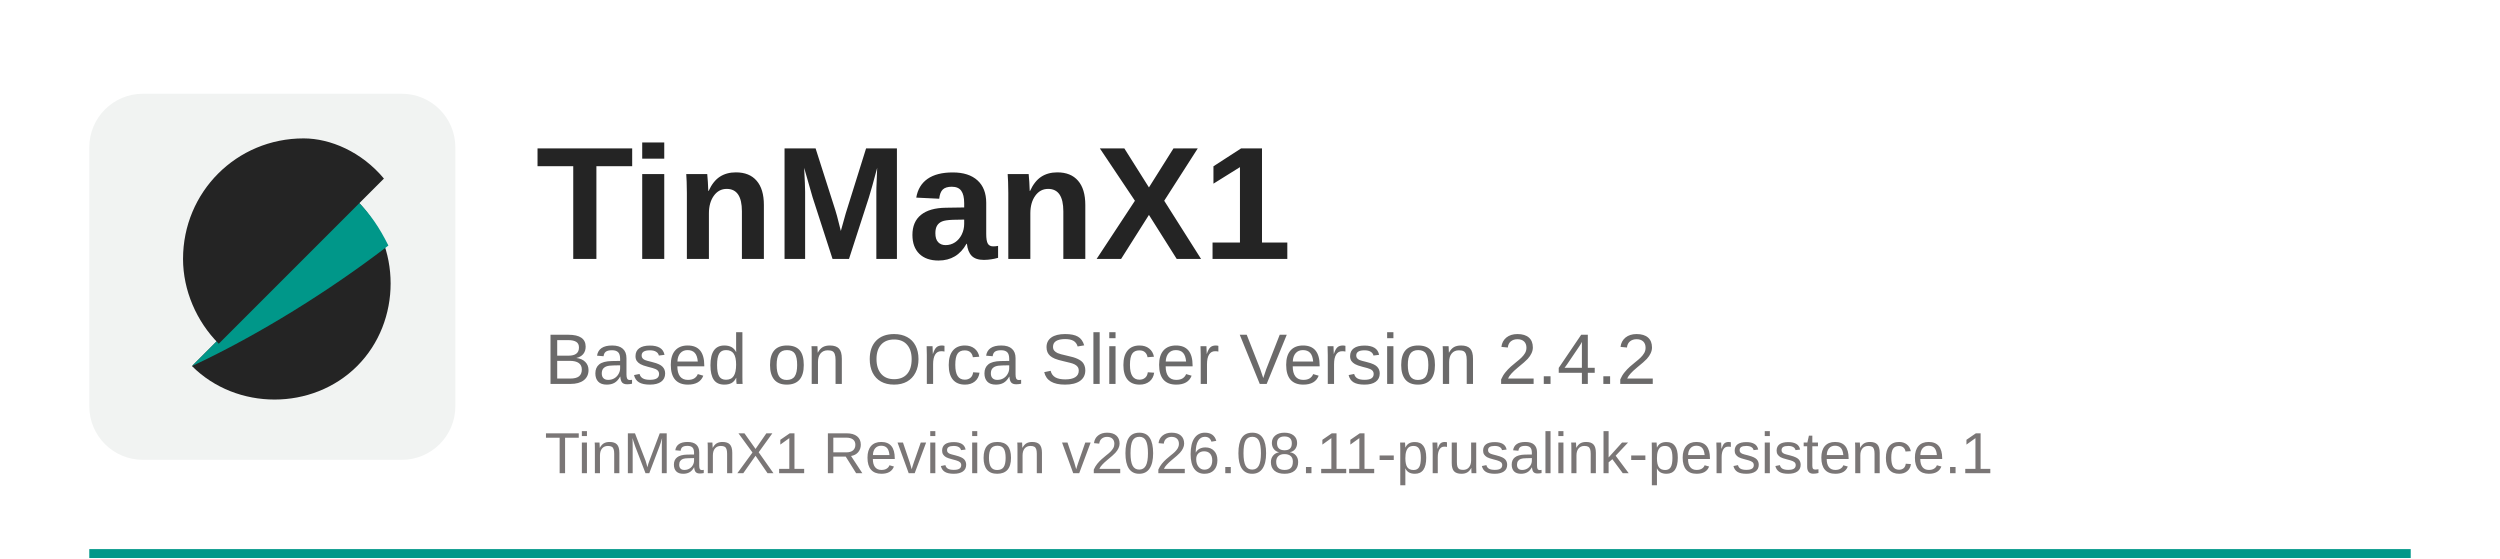
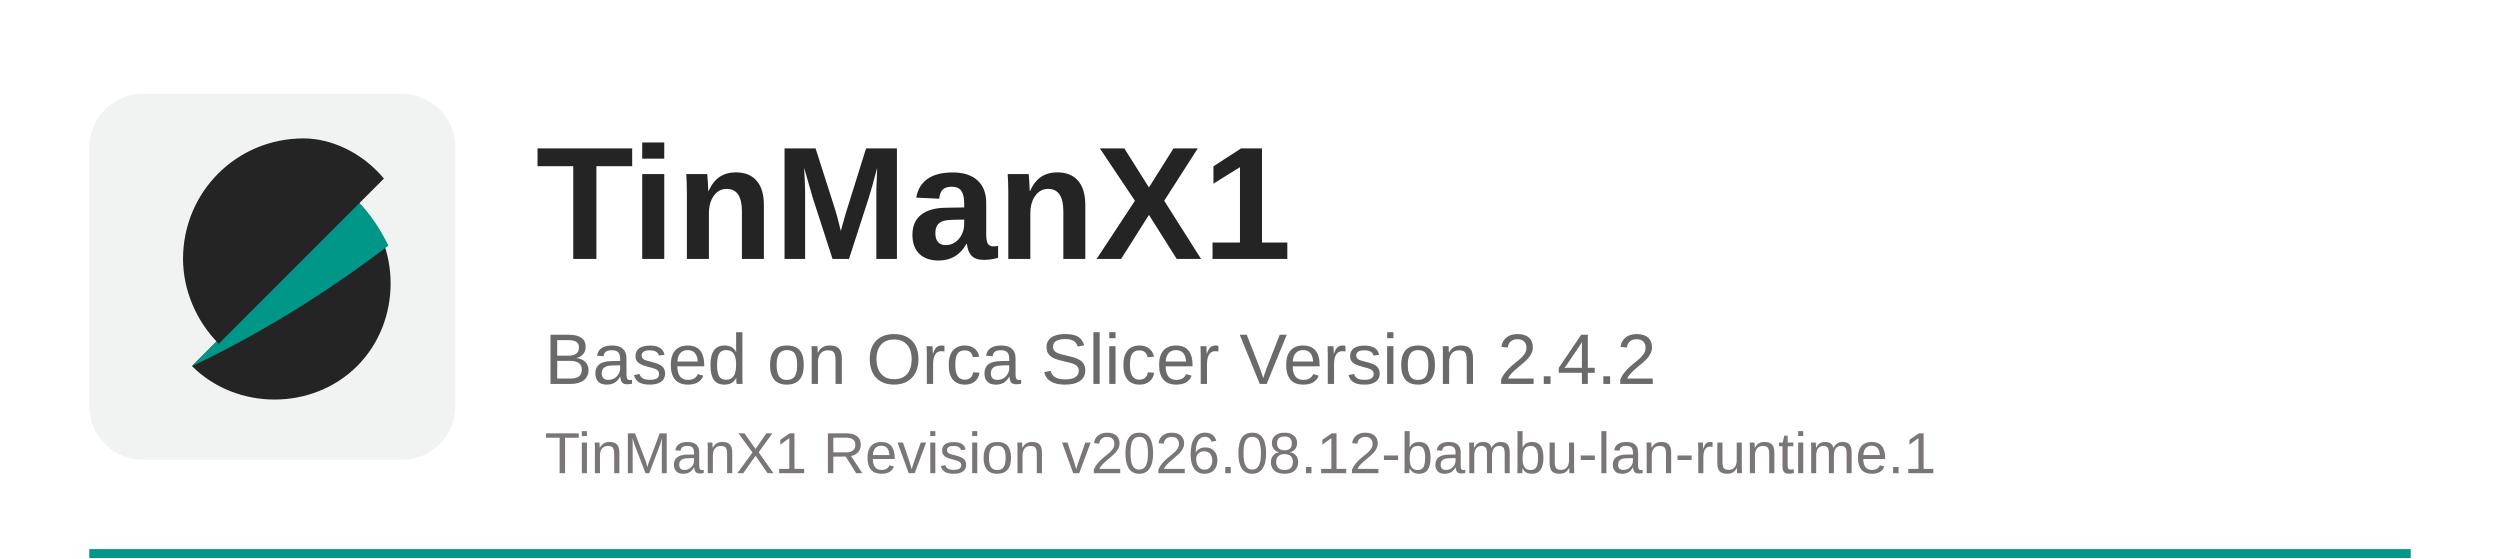
<svg xmlns="http://www.w3.org/2000/svg" width="560" height="125" viewBox="0 0 560 125">
  <rect x="20" y="123" width="520" height="2" fill="#009789" />
  <rect x="20" y="21" width="82" height="82" rx="12" fill="#f1f3f2" />
  <path d="M43 82c10 10 27 10 37 0s10-27 0-37L43 82z" fill="#242424" />
  <path d="M80 45L43 82c15-7 31-17 44-27-2-4-4-7-7-10z" fill="#009789" />
  <path d="M68 31c-15 0-27 12-27 27 0 7 3 14 8 19l37-37c-5-6-12-9-18-9z" fill="#242424" />
  <text x="120" y="58" font-family="Arial, Helvetica, sans-serif" font-size="36" font-weight="700" fill="#242424">TinManX1</text>
  <text x="122" y="86" font-family="Arial, Helvetica, sans-serif" font-size="16" fill="#6b6a6a">Based on Orca Slicer Version 2.4.2</text>
-   <text x="122" y="106" font-family="Arial, Helvetica, sans-serif" font-size="13" fill="#7a7676">TinManX1 Revision v2026.08.11-prusalink-persistence.1</text>
+   <text x="122" y="106" font-family="Arial, Helvetica, sans-serif" font-size="13" fill="#7a7676">TinManX1 Revision v2026.08.12-bambu-lan-runtime.1</text>
</svg>
